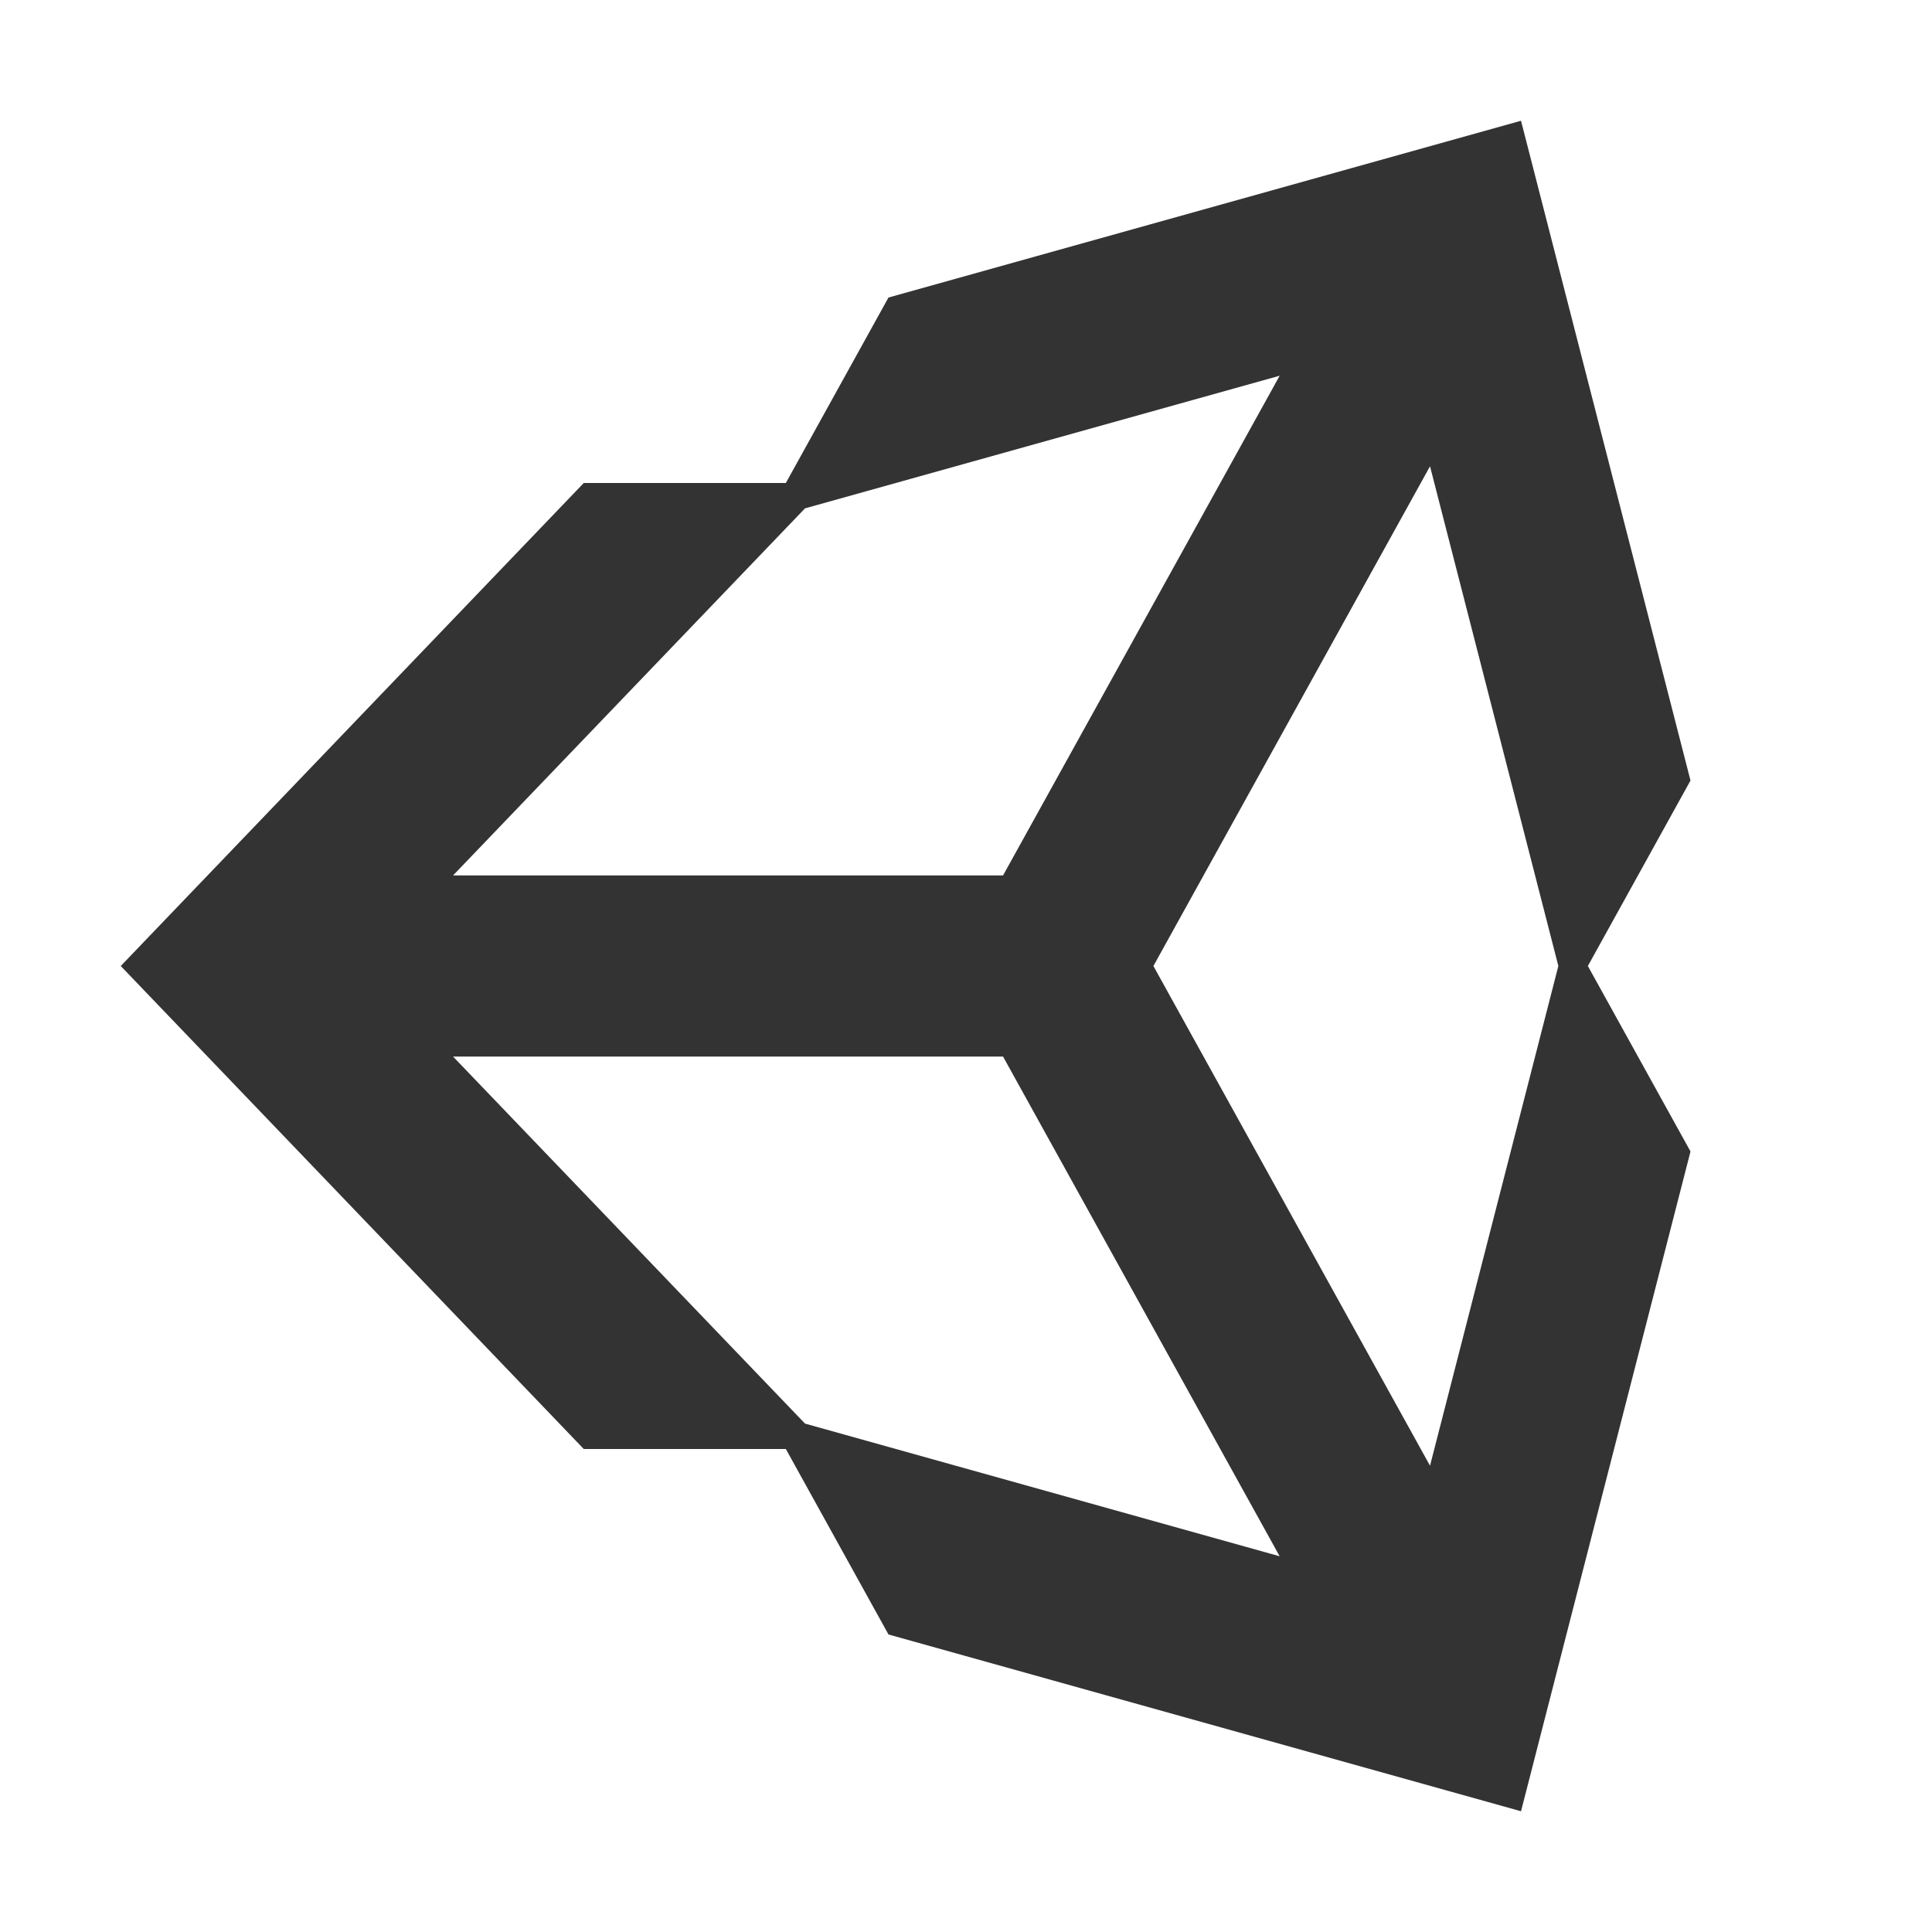
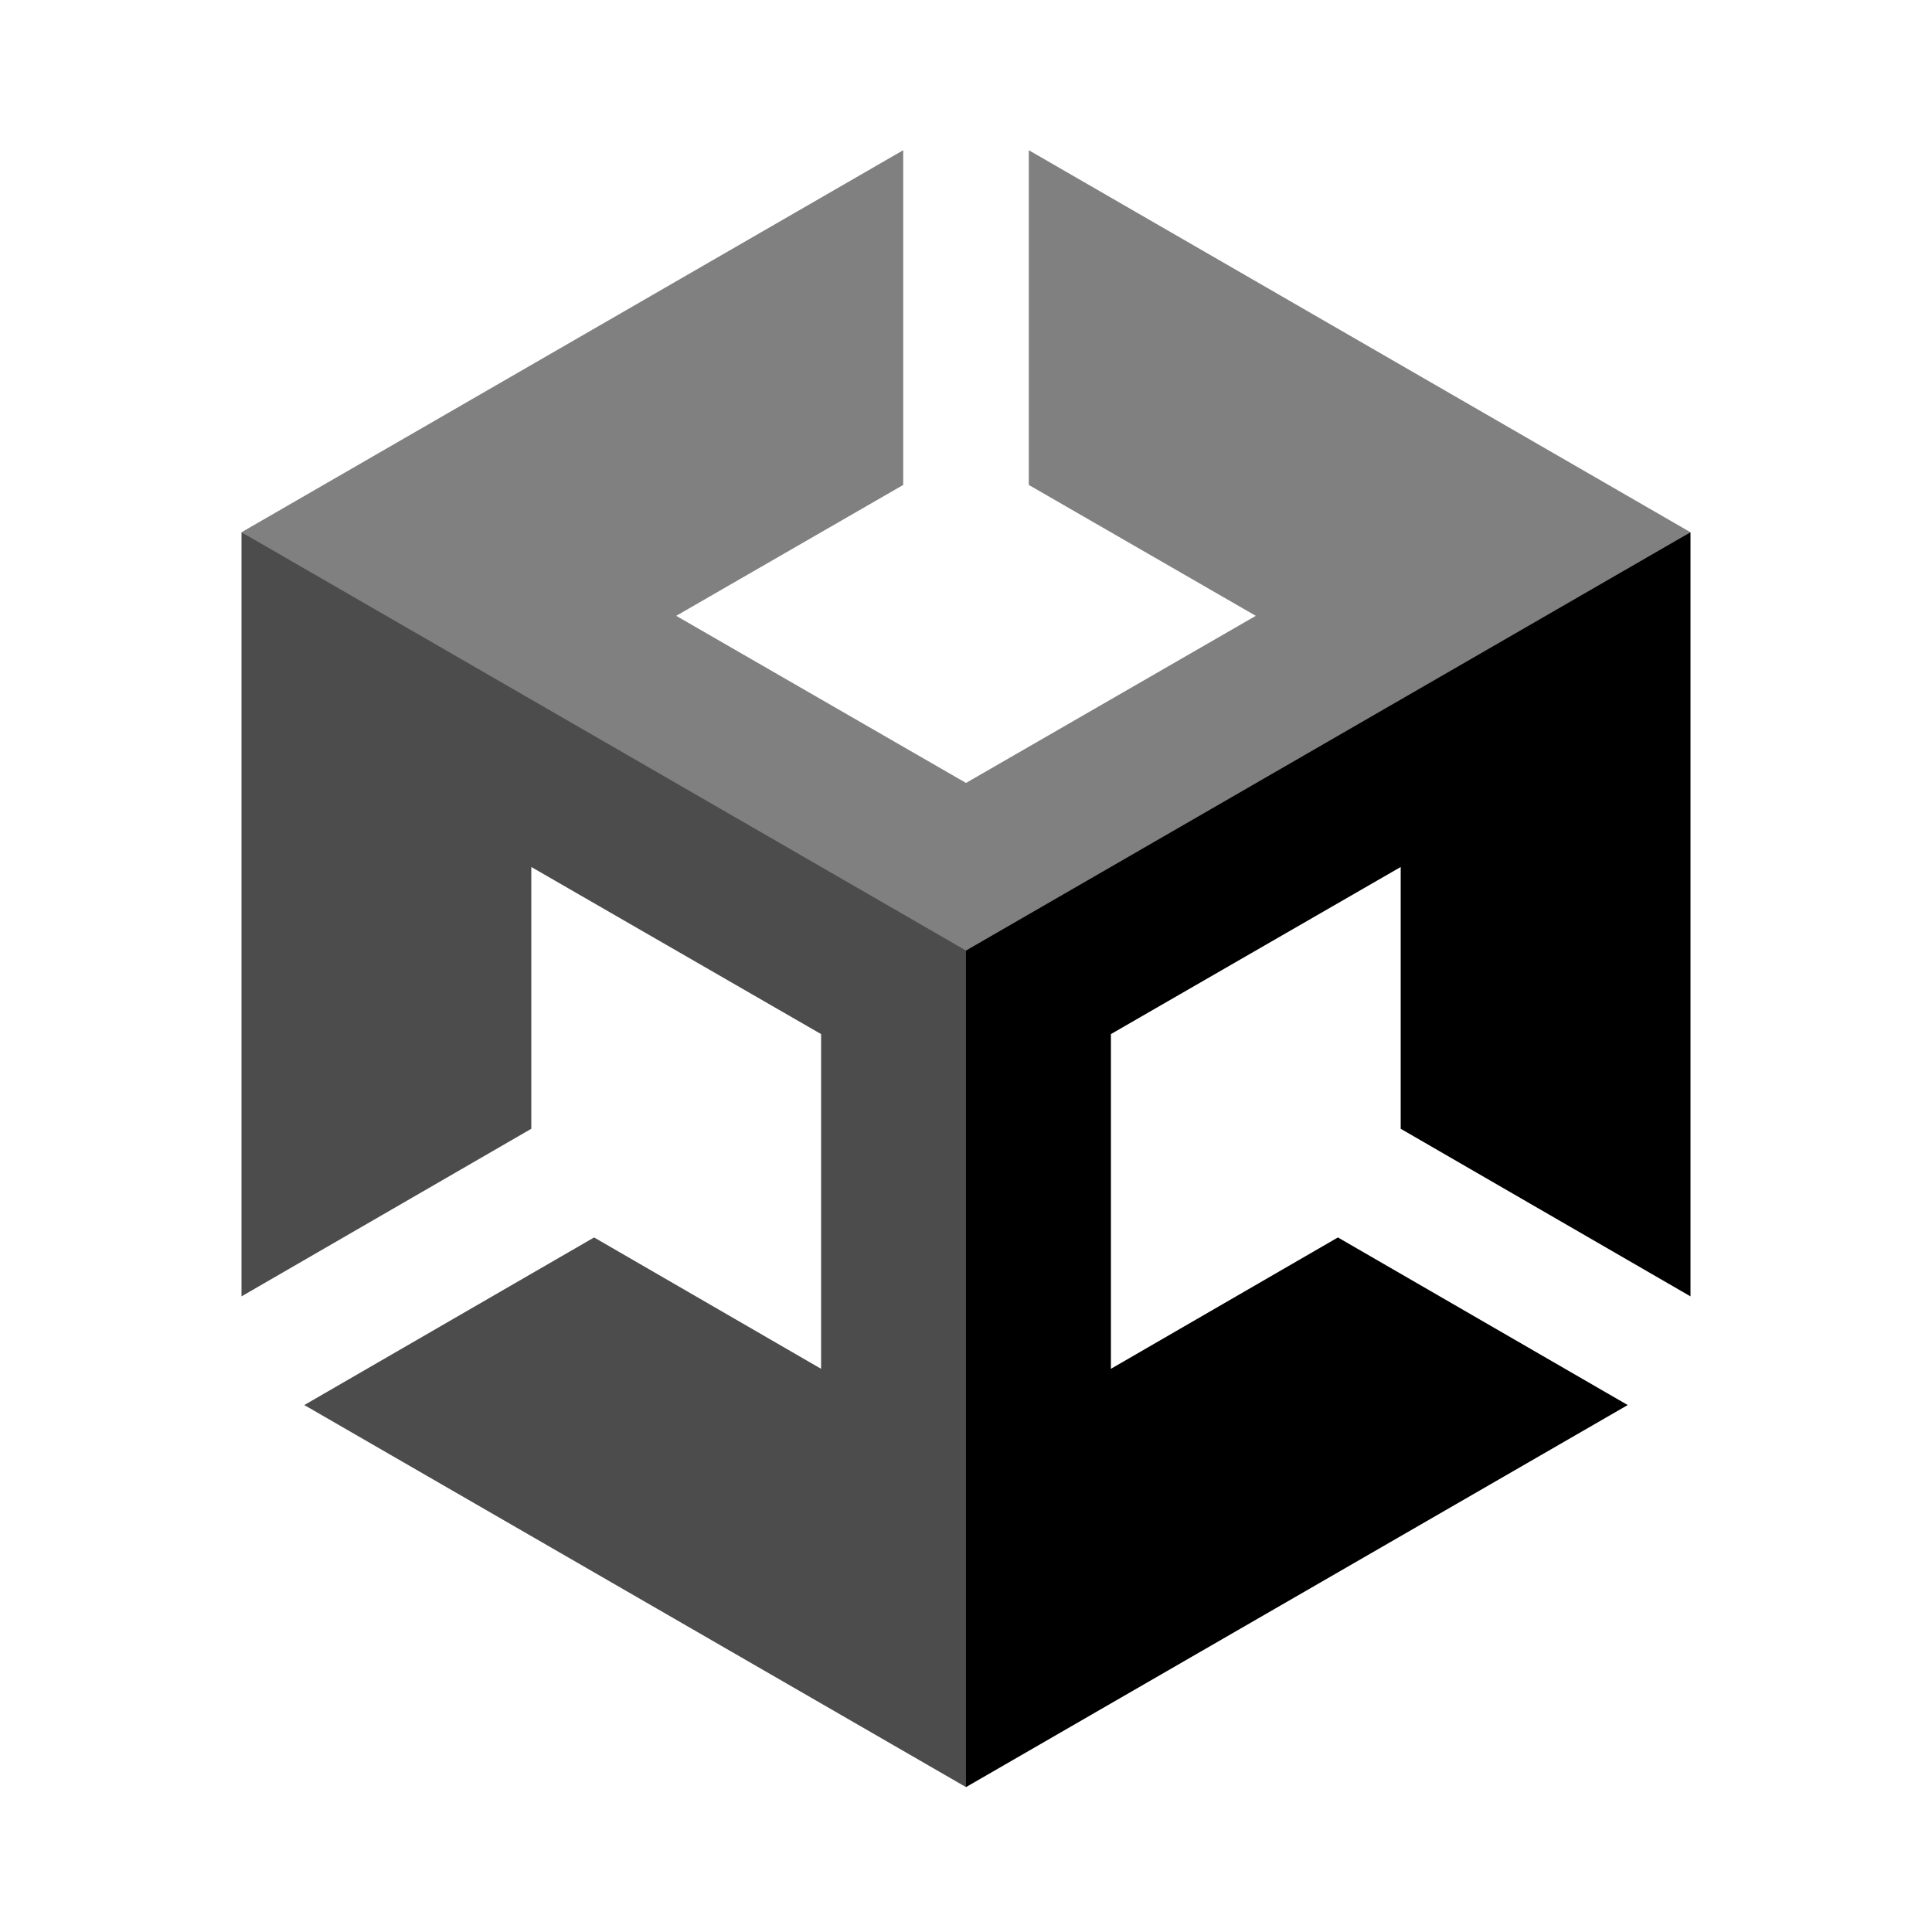
- <svg xmlns="http://www.w3.org/2000/svg" width="40" height="40" viewBox="0 0 40 40">
-   <g id="pluginUnity" fill="none" fill-rule="evenodd" stroke="none" stroke-width="1">
-     <path id="Fill-3" fill="#333" d="M29.607,30.346 L23.88,20 L29.607,9.654 L32.264,20 L29.607,30.346 Z M16.667,29.474 L9.38,21.875 L20.767,21.875 L26.494,32.221 L16.667,29.474 Z M16.667,10.525 L26.494,7.779 L20.767,18.125 L9.38,18.125 L16.667,10.525 Z M35,16.16 L31.491,2.5 L18.395,6.16 L16.27,10 L12.086,10 L2.5,20 L12.086,30 L16.27,30 L18.395,33.84 L31.491,37.5 L35,23.84 L32.875,20 L35,16.16 Z" />
-   </g>
+ <svg xmlns="http://www.w3.org/2000/svg" width="40" height="40">
+   <path fill="gray" d="M35 11.02 20 20.68 5 11.02 18.7 3.11 18.7 10.04 14 12.75 20 16.21 26 12.75 21.3 10.04 21.3 3.11 35 11.02z" />
+   <path fill="#4c4c4c" d="M20 19.68 20 37 6.3 29.09 12.3 25.62 17 28.34 17 21.41 11 17.95 11 23.37 5 26.84 5 11.02 20 19.68z" />
+   <path d="M23 21.41 23 28.34 27.7 25.62 33.7 29.09 20 37 20 19.68 35 11.02 35 26.84 29 23.37 29 17.95 23 21.41z" />
</svg>
